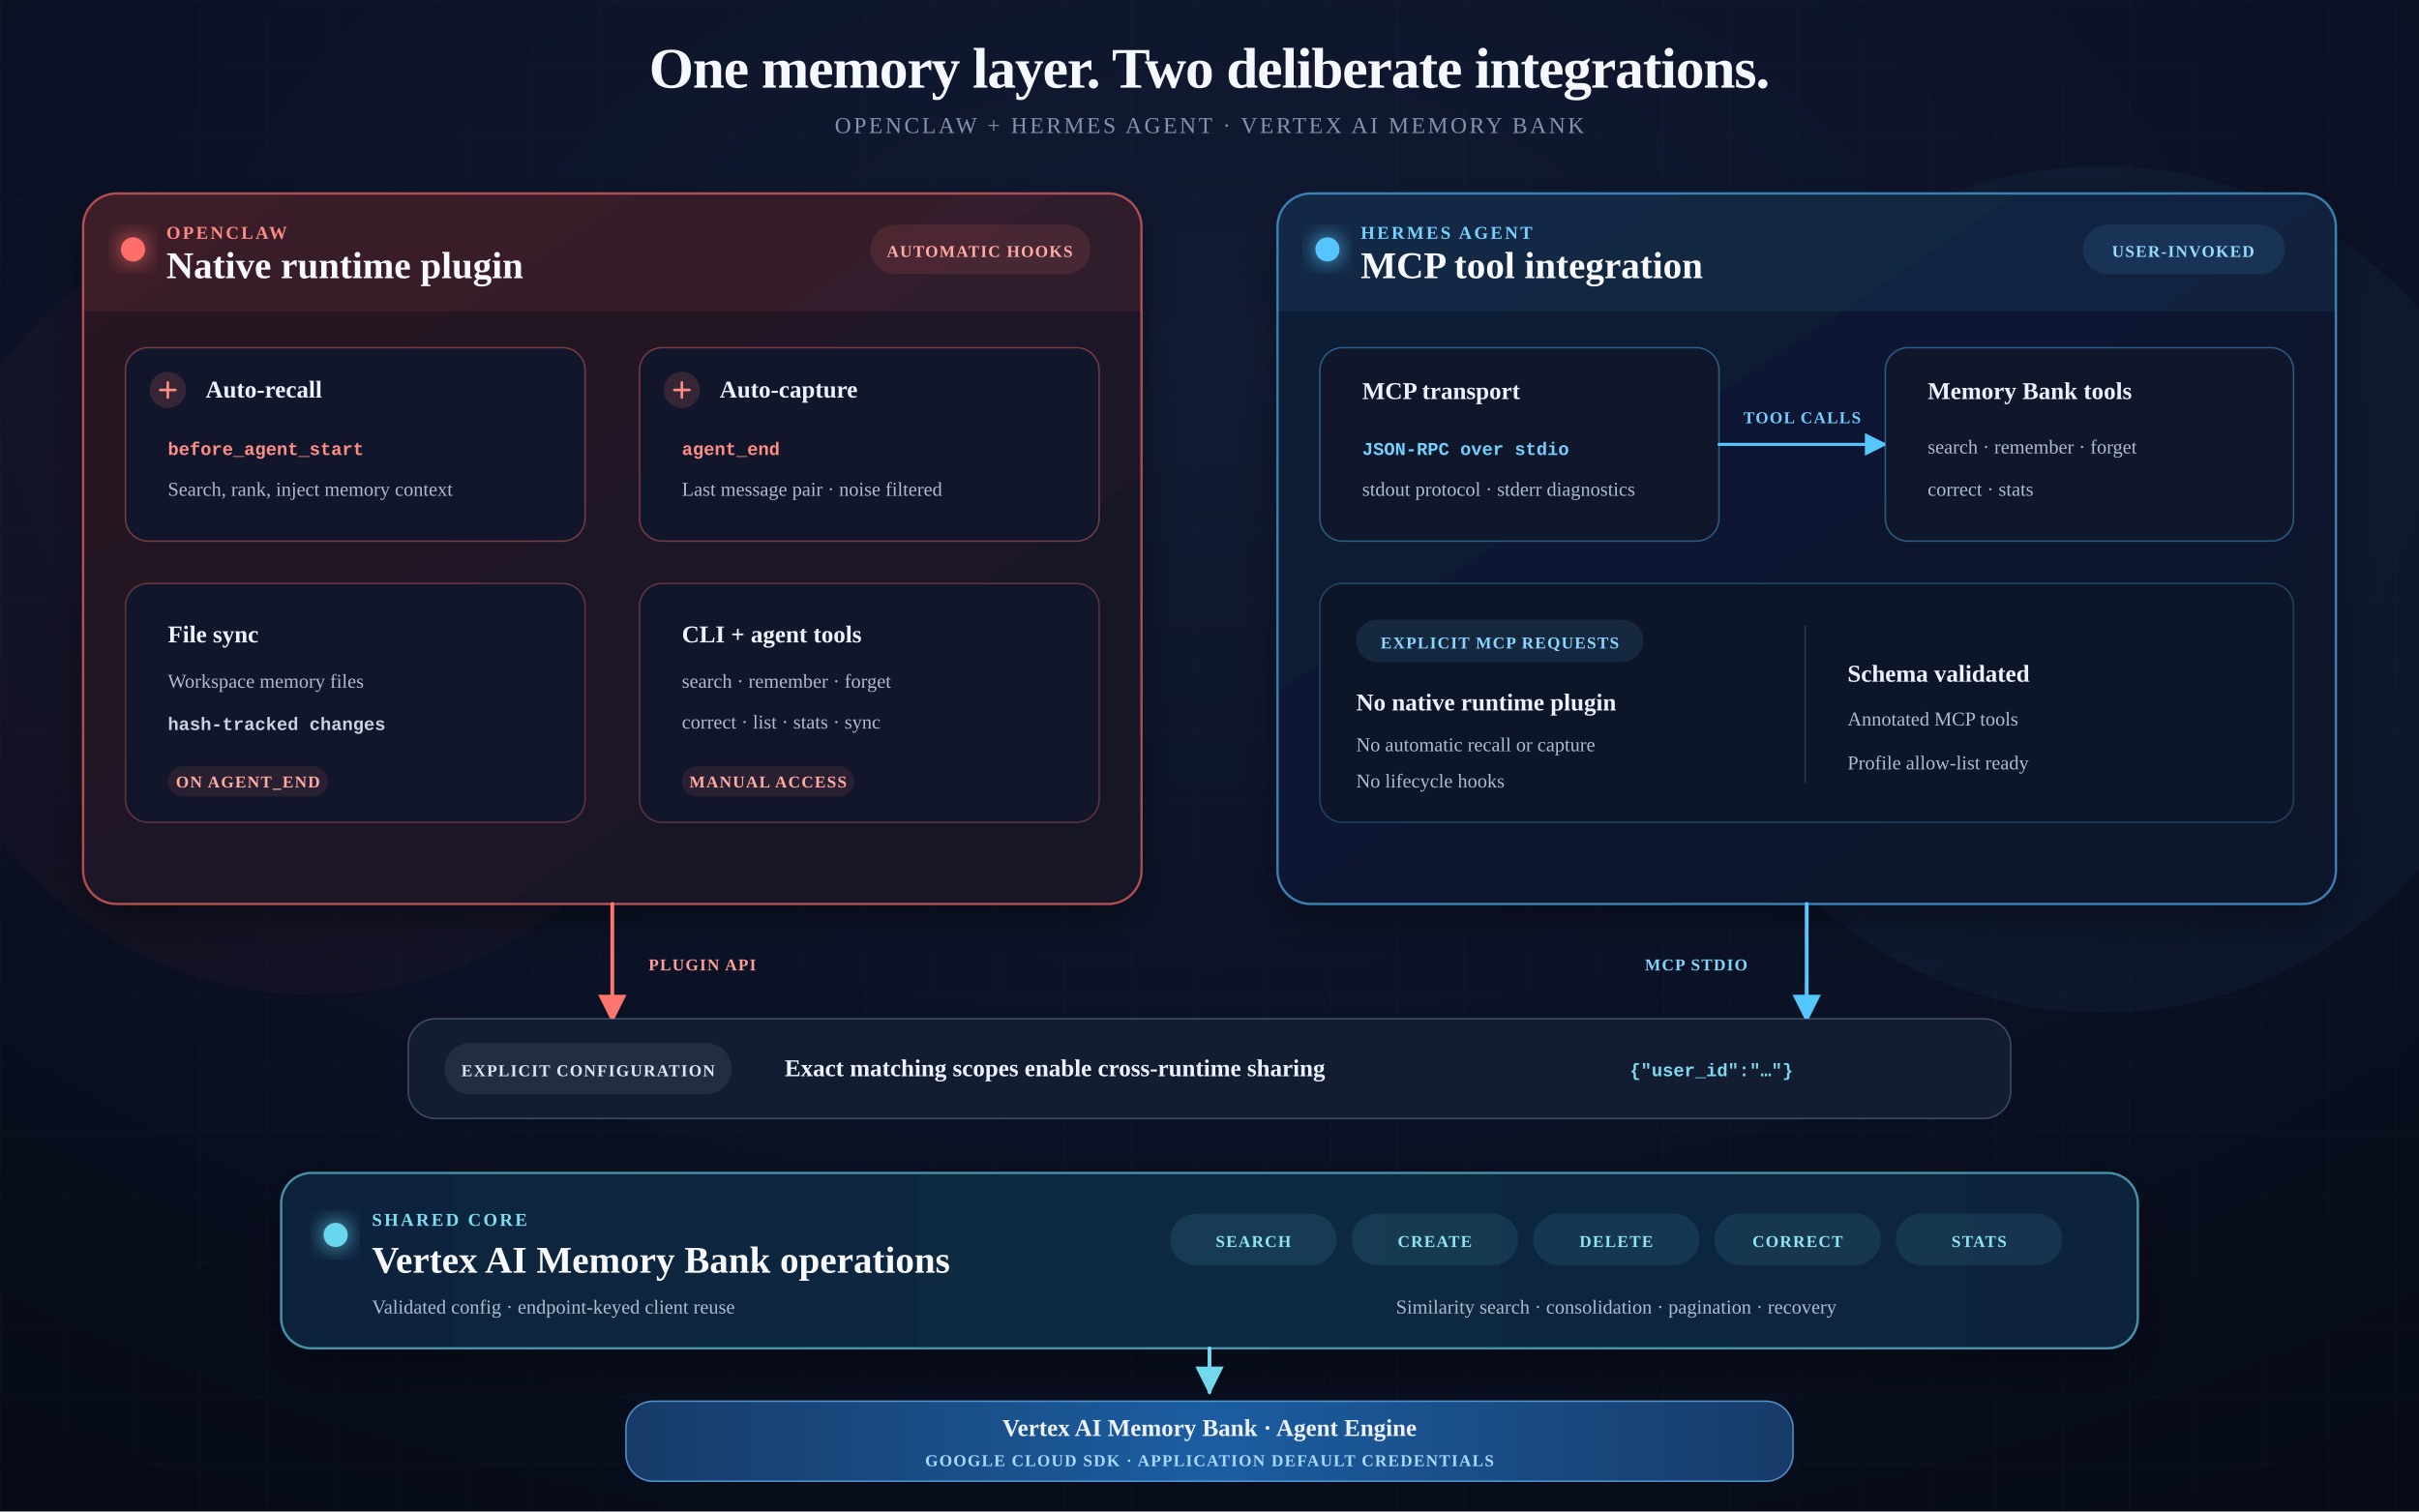
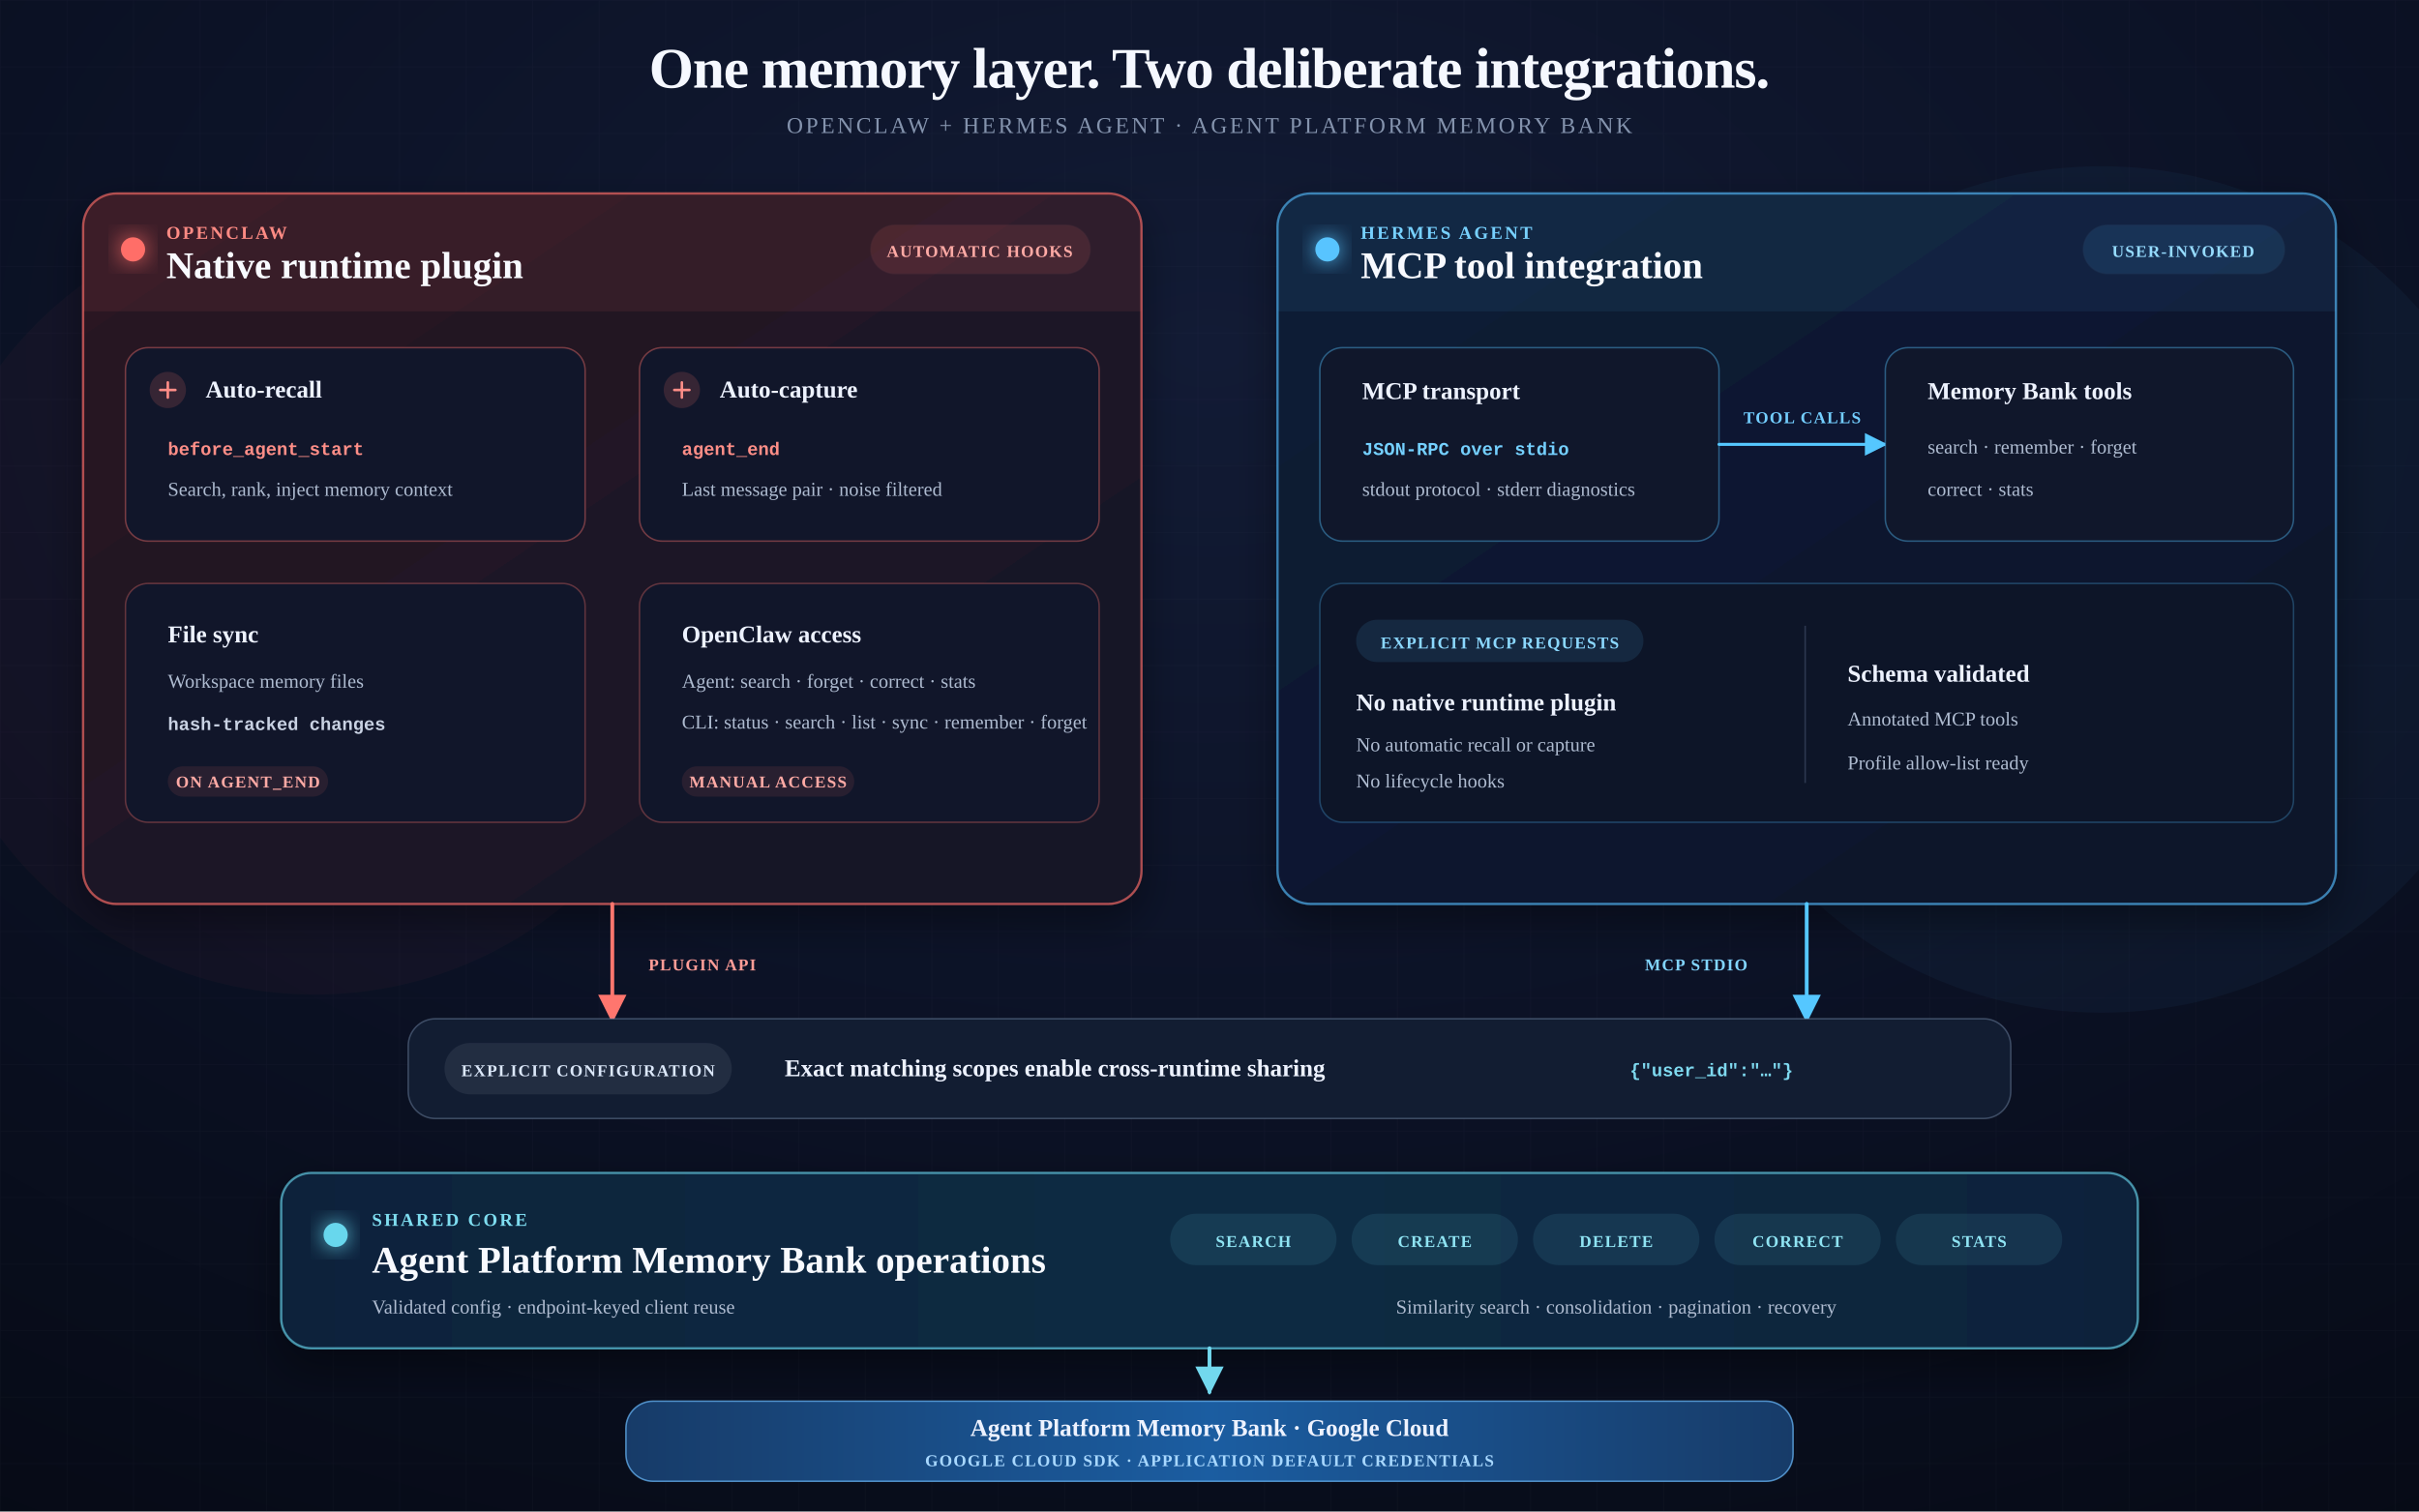
- <svg xmlns="http://www.w3.org/2000/svg" viewBox="0 0 1600 1000" role="img" aria-labelledby="diagram-title diagram-desc">
+ <svg xmlns="http://www.w3.org/2000/svg" width="1600" height="1000" viewBox="0 0 1600 1000" role="img" aria-labelledby="diagram-title diagram-desc">
  <defs>
    <style>
    *{box-sizing:border-box}html,body{margin:0;width:100%;height:100%;overflow:hidden;background:#070b18}body{display:grid;place-items:center;font-family:Inter,ui-sans-serif,-apple-system,BlinkMacSystemFont,"Segoe UI",Arial,sans-serif}.frame{width:min(100vw,1600px);aspect-ratio:8/5}.frame svg{display:block;width:100%;height:100%}.title{font-size:38px;font-weight:720;letter-spacing:-.7px;fill:#f5f8ff}.subtitle{font-size:15px;font-weight:520;letter-spacing:1.7px;fill:#8493ad}.panel-title{font-size:25px;font-weight:700;fill:#f8faff}.panel-kicker{font-size:12px;font-weight:750;letter-spacing:1.5px}.card-title{font-size:16px;font-weight:700;fill:#edf2ff}.body{font-size:13px;font-weight:500;fill:#aebbd0}.mono{font-family:"SFMono-Regular",Consolas,"Liberation Mono",monospace;font-size:12px;font-weight:600}.small{font-size:11px;font-weight:650;letter-spacing:.8px}.line{fill:none;stroke-linecap:round;stroke-linejoin:round}.node{filter:url(#shadow)}
  </style>
    <radialGradient id="bg" cx="50%" cy="23%" r="95%">
      <stop offset="0" stop-color="#121b35" />
      <stop offset=".55" stop-color="#0b1124" />
      <stop offset="1" stop-color="#060a15" />
    </radialGradient>
    <linearGradient id="coralPanel" x1="0" y1="0" x2="1" y2="1">
      <stop stop-color="#2b1722" />
      <stop offset="1" stop-color="#121328" />
    </linearGradient>
    <linearGradient id="bluePanel" x1="0" y1="0" x2="1" y2="1">
      <stop stop-color="#101d36" />
      <stop offset="1" stop-color="#111329" />
    </linearGradient>
    <linearGradient id="corePanel" x1="0" y1="0" x2="1" y2="0">
      <stop stop-color="#10233b" />
      <stop offset=".5" stop-color="#102b43" />
      <stop offset="1" stop-color="#10233b" />
    </linearGradient>
-     <linearGradient id="vertexPanel" x1="0" y1="0" x2="1" y2="0">
+     <linearGradient id="agentPlatformPanel" x1="0" y1="0" x2="1" y2="0">
      <stop stop-color="#173b68" />
      <stop offset=".5" stop-color="#1b5da1" />
      <stop offset="1" stop-color="#173b68" />
    </linearGradient>
    <pattern id="grid" width="44" height="44" patternUnits="userSpaceOnUse">
      <path d="M44 0H0V44" fill="none" stroke="#6f83a8" stroke-opacity=".045" stroke-width="1" />
    </pattern>
    <filter id="shadow" x="-25%" y="-25%" width="150%" height="150%">
      <feDropShadow dx="0" dy="12" stdDeviation="14" flood-color="#000" flood-opacity=".38" />
    </filter>
    <filter id="coralGlow" x="-50%" y="-50%" width="200%" height="200%">
      <feGaussianBlur stdDeviation="8" result="b" />
      <feMerge>
        <feMergeNode in="b" />
        <feMergeNode in="SourceGraphic" />
      </feMerge>
    </filter>
    <filter id="blueGlow" x="-50%" y="-50%" width="200%" height="200%">
      <feGaussianBlur stdDeviation="7" result="b" />
      <feMerge>
        <feMergeNode in="b" />
        <feMergeNode in="SourceGraphic" />
      </feMerge>
    </filter>
    <marker id="arrowCoral" viewBox="0 0 12 12" refX="10" refY="6" markerWidth="9" markerHeight="9" orient="auto">
      <path d="M1 1l10 5-10 5z" fill="#ff766e" />
    </marker>
    <marker id="arrowBlue" viewBox="0 0 12 12" refX="10" refY="6" markerWidth="9" markerHeight="9" orient="auto">
      <path d="M1 1l10 5-10 5z" fill="#55c7ff" />
    </marker>
    <marker id="arrowCore" viewBox="0 0 12 12" refX="10" refY="6" markerWidth="9" markerHeight="9" orient="auto">
      <path d="M1 1l10 5-10 5z" fill="#72d8ee" />
    </marker>
  </defs>
  <rect width="1600" height="1000" fill="url(#bg)" />
  <rect width="1600" height="1000" fill="url(#grid)" />
  <circle cx="208" cy="398" r="260" fill="#ff625d" opacity=".035" />
  <circle cx="1390" cy="390" r="280" fill="#48b8ff" opacity=".045" />
  <g data-component-id="diagram-heading">
    <text x="800" y="58" text-anchor="middle" class="title">One memory layer. Two deliberate integrations.</text>
-     <text x="800" y="88" text-anchor="middle" class="subtitle">OPENCLAW + HERMES AGENT · VERTEX AI MEMORY BANK</text>
+     <text x="800" y="88" text-anchor="middle" class="subtitle">OPENCLAW + HERMES AGENT · AGENT PLATFORM MEMORY BANK</text>
  </g>
  <g data-component-id="openclaw-native-plugin" aria-label="OpenClaw native plugin architecture">
    <rect class="node" x="55" y="128" width="700" height="470" rx="22" fill="url(#coralPanel)" stroke="#ff6e68" stroke-opacity=".64" stroke-width="1.5" />
    <path d="M78 128h654a23 23 0 0 1 23 23v55H55v-55a23 23 0 0 1 23-23z" fill="#ff6e68" opacity=".085" />
    <circle cx="88" cy="165" r="8" fill="#ff6e68" filter="url(#coralGlow)" />
    <text x="110" y="158" class="panel-kicker" fill="#ff8b84">OPENCLAW</text>
    <text x="110" y="184" class="panel-title">Native runtime plugin</text>
    <rect x="576" y="149" width="145" height="32" rx="16" fill="#ff6e68" opacity=".12" stroke="#ff8b84" stroke-opacity=".5" />
    <text x="648" y="170" text-anchor="middle" class="small" fill="#ffaaa5">AUTOMATIC HOOKS</text>
    <g data-component-id="openclaw-auto-recall">
      <rect x="83" y="230" width="304" height="128" rx="15" fill="#11162a" stroke="#ff756f" stroke-opacity=".4" />
      <circle cx="111" cy="258" r="12" fill="#ff706a" opacity=".16" />
      <path d="M106 258h10m-5-5v10" stroke="#ff8d87" stroke-width="1.7" stroke-linecap="round" />
      <text x="136" y="263" class="card-title">Auto-recall</text>
      <text x="111" y="301" class="mono" fill="#ff8e87">before_agent_start</text>
      <text x="111" y="328" class="body">Search, rank, inject memory context</text>
    </g>
    <g data-component-id="openclaw-auto-capture">
      <rect x="423" y="230" width="304" height="128" rx="15" fill="#11162a" stroke="#ff756f" stroke-opacity=".4" />
      <circle cx="451" cy="258" r="12" fill="#ff706a" opacity=".16" />
      <path d="M446 258h10M451 253v10" stroke="#ff8d87" stroke-width="1.7" stroke-linecap="round" />
      <text x="476" y="263" class="card-title">Auto-capture</text>
      <text x="451" y="301" class="mono" fill="#ff8e87">agent_end</text>
      <text x="451" y="328" class="body">Last message pair · noise filtered</text>
    </g>
    <g data-component-id="openclaw-file-sync">
      <rect x="83" y="386" width="304" height="158" rx="15" fill="#11162a" stroke="#ff756f" stroke-opacity=".32" />
      <text x="111" y="425" class="card-title">File sync</text>
      <text x="111" y="455" class="body">Workspace memory files</text>
      <text x="111" y="483" class="mono" fill="#c9d2e3">hash-tracked changes</text>
      <rect x="111" y="507" width="106" height="20" rx="10" fill="#ff6e68" opacity=".1" />
      <text x="164" y="521" text-anchor="middle" class="small" fill="#ffaaa5">ON AGENT_END</text>
    </g>
    <g data-component-id="openclaw-tools">
      <rect x="423" y="386" width="304" height="158" rx="15" fill="#11162a" stroke="#ff756f" stroke-opacity=".32" />
-       <text x="451" y="425" class="card-title">CLI + agent tools</text>
-       <text x="451" y="455" class="body">search · remember · forget</text>
-       <text x="451" y="482" class="body">correct · list · stats · sync</text>
+       <text x="451" y="425" class="card-title">OpenClaw access</text>
+       <text x="451" y="455" class="body">Agent: search · forget · correct · stats</text>
+       <text x="451" y="482" class="body">CLI: status · search · list · sync · remember · forget</text>
      <rect x="451" y="507" width="114" height="20" rx="10" fill="#ff6e68" opacity=".1" />
      <text x="508" y="521" text-anchor="middle" class="small" fill="#ffaaa5">MANUAL ACCESS</text>
    </g>
  </g>
  <g data-component-id="hermes-mcp-integration" aria-label="Hermes MCP integration architecture">
    <rect class="node" x="845" y="128" width="700" height="470" rx="22" fill="url(#bluePanel)" stroke="#54bfff" stroke-opacity=".62" stroke-width="1.5" />
    <path d="M868 128h654a23 23 0 0 1 23 23v55H845v-55a23 23 0 0 1 23-23z" fill="#4dbbff" opacity=".075" />
    <circle cx="878" cy="165" r="8" fill="#58c4ff" filter="url(#blueGlow)" />
    <text x="900" y="158" class="panel-kicker" fill="#77d1ff">HERMES AGENT</text>
    <text x="900" y="184" class="panel-title">MCP tool integration</text>
    <rect x="1378" y="149" width="133" height="32" rx="16" fill="#4dbbff" opacity=".11" stroke="#73ccff" stroke-opacity=".5" />
    <text x="1444" y="170" text-anchor="middle" class="small" fill="#96dcff">USER-INVOKED</text>
    <g data-component-id="hermes-stdio-transport">
      <rect x="873" y="230" width="264" height="128" rx="15" fill="#10172b" stroke="#57c4ff" stroke-opacity=".4" />
      <text x="901" y="264" class="card-title">MCP transport</text>
      <text x="901" y="301" class="mono" fill="#74d0ff">JSON-RPC over stdio</text>
      <text x="901" y="328" class="body">stdout protocol · stderr diagnostics</text>
    </g>
    <path d="M1137 294h110" class="line" stroke="#55c7ff" stroke-width="2" marker-end="url(#arrowBlue)" />
    <text x="1192" y="280" text-anchor="middle" class="small" fill="#73ceff">TOOL CALLS</text>
    <g data-component-id="hermes-tools">
      <rect x="1247" y="230" width="270" height="128" rx="15" fill="#10172b" stroke="#57c4ff" stroke-opacity=".4" />
      <text x="1275" y="264" class="card-title">Memory Bank tools</text>
      <text x="1275" y="300" class="body">search · remember · forget</text>
      <text x="1275" y="328" class="body">correct · stats</text>
    </g>
    <g data-component-id="hermes-explicit-behavior">
      <rect x="873" y="386" width="644" height="158" rx="15" fill="#0d1528" stroke="#54c0ff" stroke-opacity=".28" />
      <rect x="897" y="410" width="190" height="28" rx="14" fill="#52c1ff" opacity=".11" />
      <text x="992" y="429" text-anchor="middle" class="small" fill="#8bd8ff">EXPLICIT MCP REQUESTS</text>
      <text x="897" y="470" class="card-title">No native runtime plugin</text>
      <text x="897" y="497" class="body">No automatic recall or capture</text>
      <text x="897" y="521" class="body">No lifecycle hooks</text>
      <path d="M1194 414v104" stroke="#7185a7" stroke-opacity=".32" />
      <text x="1222" y="451" class="card-title">Schema validated</text>
      <text x="1222" y="480" class="body">Annotated MCP tools</text>
      <text x="1222" y="509" class="body">Profile allow-list ready</text>
    </g>
  </g>
  <path d="M405 598v77" class="line" stroke="#ff766e" stroke-width="2.5" marker-end="url(#arrowCoral)" />
  <path d="M1195 598v77" class="line" stroke="#55c7ff" stroke-width="2.5" marker-end="url(#arrowBlue)" />
  <text x="429" y="642" class="small" fill="#ff9d97">PLUGIN API</text>
  <text x="1088" y="642" class="small" fill="#82d5ff">MCP STDIO</text>
  <g data-component-id="shared-scope" aria-label="Explicit matching scope controls sharing">
    <rect x="270" y="674" width="1060" height="66" rx="18" fill="#121d32" stroke="#778cac" stroke-opacity=".45" />
    <rect x="294" y="690" width="190" height="34" rx="17" fill="#d6e2f5" opacity=".08" />
    <text x="389" y="712" text-anchor="middle" class="small" fill="#dce8fa">EXPLICIT CONFIGURATION</text>
    <text x="519" y="712" class="card-title">Exact matching scopes enable cross-runtime sharing</text>
    <text x="1078" y="712" class="mono" fill="#7ed9ef">{"user_id":"…"}</text>
  </g>
-   <g data-component-id="shared-memory-core" aria-label="Shared Vertex AI Memory Bank operations">
+   <g data-component-id="shared-memory-core" aria-label="Shared Agent Platform Memory Bank operations">
    <rect class="node" x="186" y="776" width="1228" height="116" rx="20" fill="url(#corePanel)" stroke="#65d1e9" stroke-opacity=".65" stroke-width="1.5" />
    <circle cx="222" cy="817" r="8" fill="#68d7ed" filter="url(#blueGlow)" />
    <text x="246" y="811" class="panel-kicker" fill="#7eddf0">SHARED CORE</text>
-     <text x="246" y="842" class="panel-title">Vertex AI Memory Bank operations</text>
+     <text x="246" y="842" class="panel-title">Agent Platform Memory Bank operations</text>
    <text x="246" y="869" class="body">Validated config · endpoint-keyed client reuse</text>
    <g transform="translate(774 803)">
      <rect width="110" height="34" rx="17" fill="#68d5ed" opacity=".1" />
      <text x="55" y="22" text-anchor="middle" class="small" fill="#8fe4f3">SEARCH</text>
      <rect x="120" width="110" height="34" rx="17" fill="#68d5ed" opacity=".1" />
      <text x="175" y="22" text-anchor="middle" class="small" fill="#8fe4f3">CREATE</text>
      <rect x="240" width="110" height="34" rx="17" fill="#68d5ed" opacity=".1" />
      <text x="295" y="22" text-anchor="middle" class="small" fill="#8fe4f3">DELETE</text>
      <rect x="360" width="110" height="34" rx="17" fill="#68d5ed" opacity=".1" />
      <text x="415" y="22" text-anchor="middle" class="small" fill="#8fe4f3">CORRECT</text>
      <rect x="480" width="110" height="34" rx="17" fill="#68d5ed" opacity=".1" />
      <text x="535" y="22" text-anchor="middle" class="small" fill="#8fe4f3">STATS</text>
      <text x="295" y="66" text-anchor="middle" class="body">Similarity search · consolidation · pagination · recovery</text>
    </g>
  </g>
  <path d="M800 892v29" class="line" stroke="#72d8ee" stroke-width="2.5" marker-end="url(#arrowCore)" />
-   <g data-component-id="vertex-ai-service" aria-label="Google Cloud Vertex AI Memory Bank service">
-     <rect x="414" y="927" width="772" height="53" rx="18" fill="url(#vertexPanel)" stroke="#6bbcff" stroke-opacity=".7" />
-     <text x="800" y="950" text-anchor="middle" class="card-title">Vertex AI Memory Bank · Agent Engine</text>
+   <g data-component-id="agent-platform-service" aria-label="Google Cloud Agent Platform Memory Bank service">
+     <rect x="414" y="927" width="772" height="53" rx="18" fill="url(#agentPlatformPanel)" stroke="#6bbcff" stroke-opacity=".7" />
+     <text x="800" y="950" text-anchor="middle" class="card-title">Agent Platform Memory Bank · Google Cloud</text>
    <text x="800" y="970" text-anchor="middle" class="small" fill="#a8d8ff">GOOGLE CLOUD SDK · APPLICATION DEFAULT CREDENTIALS</text>
  </g>
</svg>
